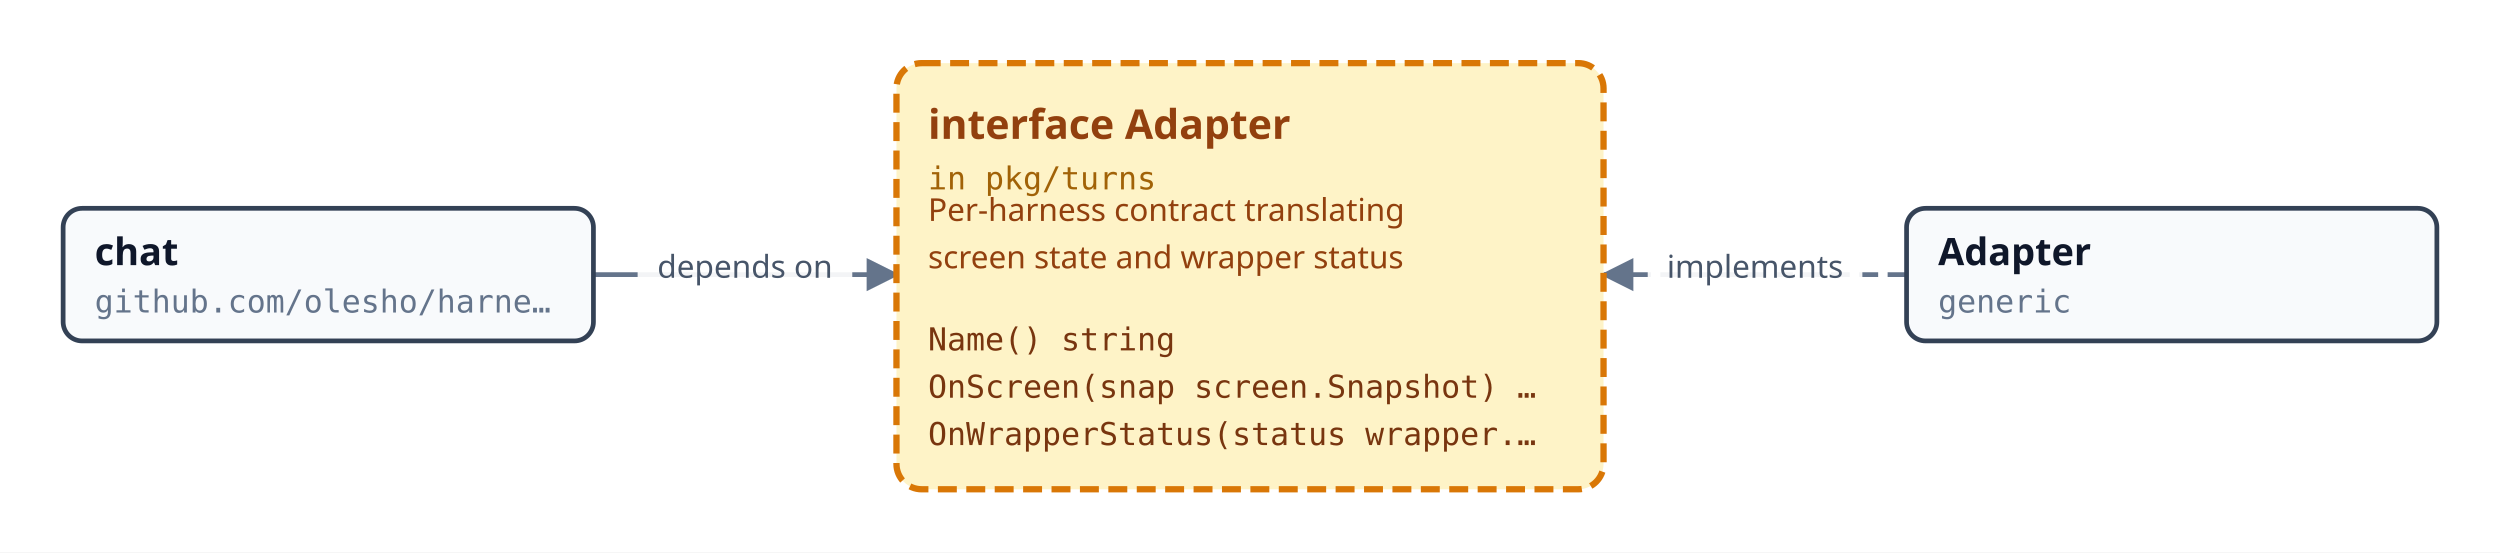
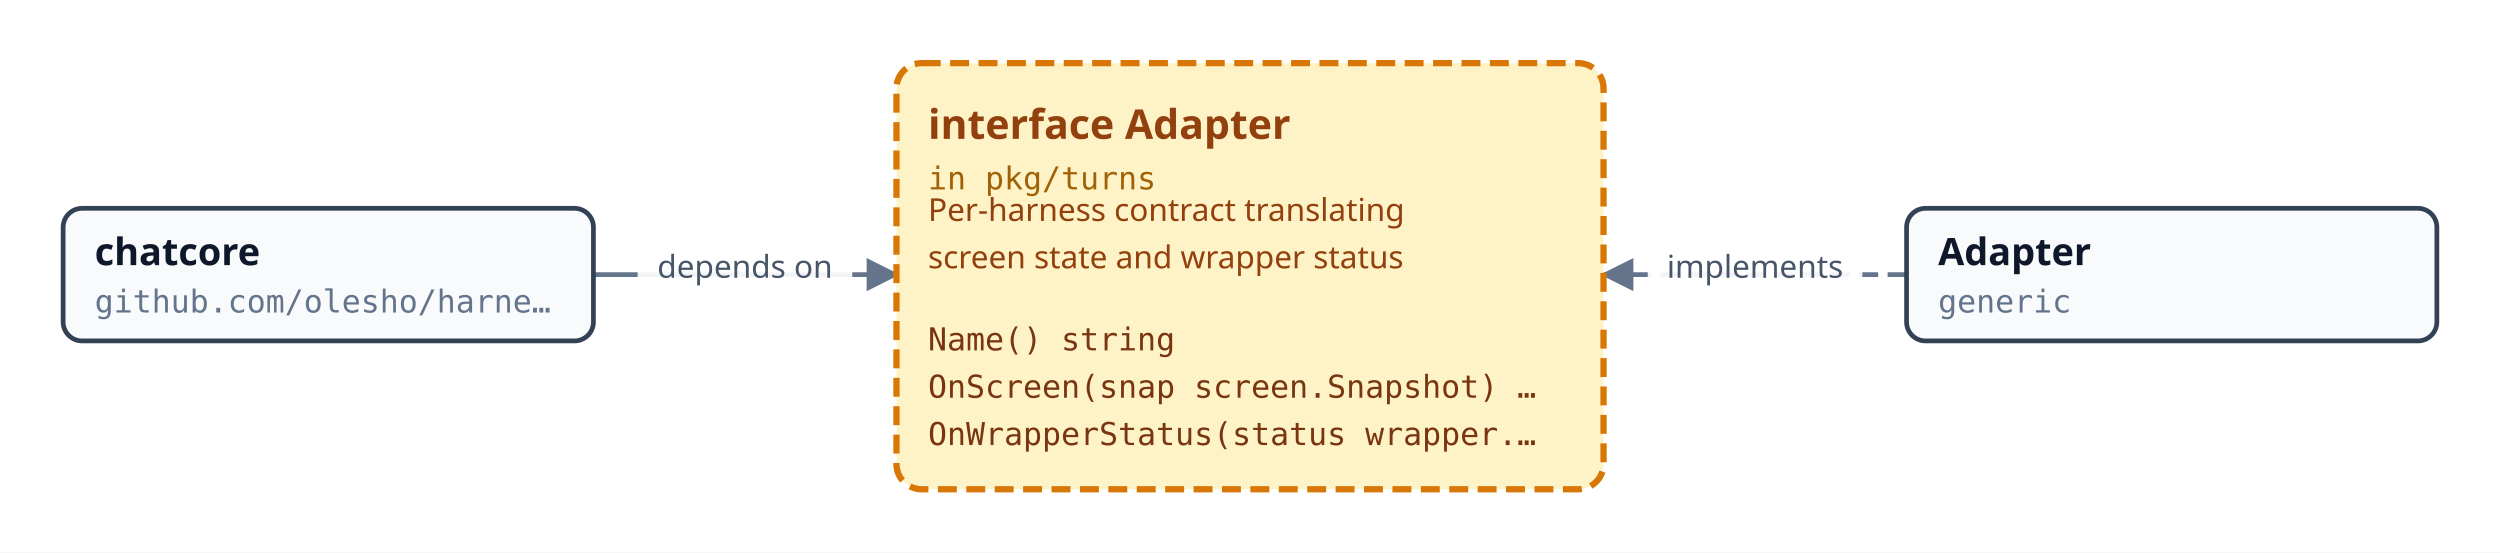
<svg xmlns="http://www.w3.org/2000/svg" width="792" height="175" viewBox="0 0 792 175" font-family="ui-sans-serif, system-ui, sans-serif">
  <defs>
    <marker id="arrow" viewBox="0 0 10 10" refX="9" refY="5" markerWidth="7" markerHeight="7" orient="auto-start-reverse">
      <path d="M0,0 L10,5 L0,10 z" fill="#64748b" />
    </marker>
  </defs>
  <rect width="100%" height="100%" fill="#ffffff" />
  <line x1="188" y1="87" x2="284" y2="87" stroke="#64748b" stroke-width="1.5" marker-end="url(#arrow)" />
  <g transform="translate(20,66)">
    <rect width="168" height="42" rx="6" fill="#f8fafc" stroke="#334155" stroke-width="1.5" />
-     <text x="10" y="18" font-size="12" font-weight="700" fill="#0f172a">chat</text>
+     <text x="10" y="18" font-size="12" font-weight="700" fill="#0f172a">chatcore</text>
    <text x="10" y="33" font-size="10" font-family="ui-monospace, monospace" fill="#64748b">github.com/olesho/harne…</text>
  </g>
  <rect x="202" y="77" width="68" height="15" rx="3" fill="#ffffff" opacity="0.92" />
  <text x="236" y="88" font-size="10" fill="#475569" text-anchor="middle">depends on</text>
  <line x1="604" y1="87" x2="508" y2="87" stroke="#64748b" stroke-width="1.5" stroke-dasharray="6 3" marker-end="url(#arrow)" />
  <g transform="translate(604,66)">
    <rect width="168" height="42" rx="6" fill="#f8fafc" stroke="#334155" stroke-width="1.5" />
    <text x="10" y="18" font-size="12" font-weight="700" fill="#0f172a">Adapter</text>
    <text x="10" y="33" font-size="10" font-family="ui-monospace, monospace" fill="#64748b">generic</text>
  </g>
  <rect x="522" y="77" width="68" height="15" rx="3" fill="#ffffff" opacity="0.92" />
  <text x="556" y="88" font-size="10" fill="#475569" text-anchor="middle">implements</text>
  <g transform="translate(284,20)">
    <rect width="224" height="135" rx="8" fill="#fef3c7" stroke="#d97706" stroke-width="2" stroke-dasharray="6 3" />
    <text x="10" y="24" font-size="13" font-weight="700" fill="#92400e">interface Adapter</text>
    <text x="10" y="40" font-size="10" font-family="ui-monospace, monospace" fill="#a16207">in pkg/turns</text>
    <text x="10" y="50" font-size="10" fill="#92400e">Per-harness contract translating</text>
    <text x="10" y="65" font-size="10" fill="#92400e">screen state and wrapper status</text>
    <text x="10" y="91" font-size="10" font-family="ui-monospace, monospace" fill="#78350f">Name() string</text>
    <text x="10" y="106" font-size="10" font-family="ui-monospace, monospace" fill="#78350f">OnScreen(snap screen.Snapshot) …</text>
    <text x="10" y="121" font-size="10" font-family="ui-monospace, monospace" fill="#78350f">OnWrapperStatus(status wrapper.…</text>
  </g>
</svg>
